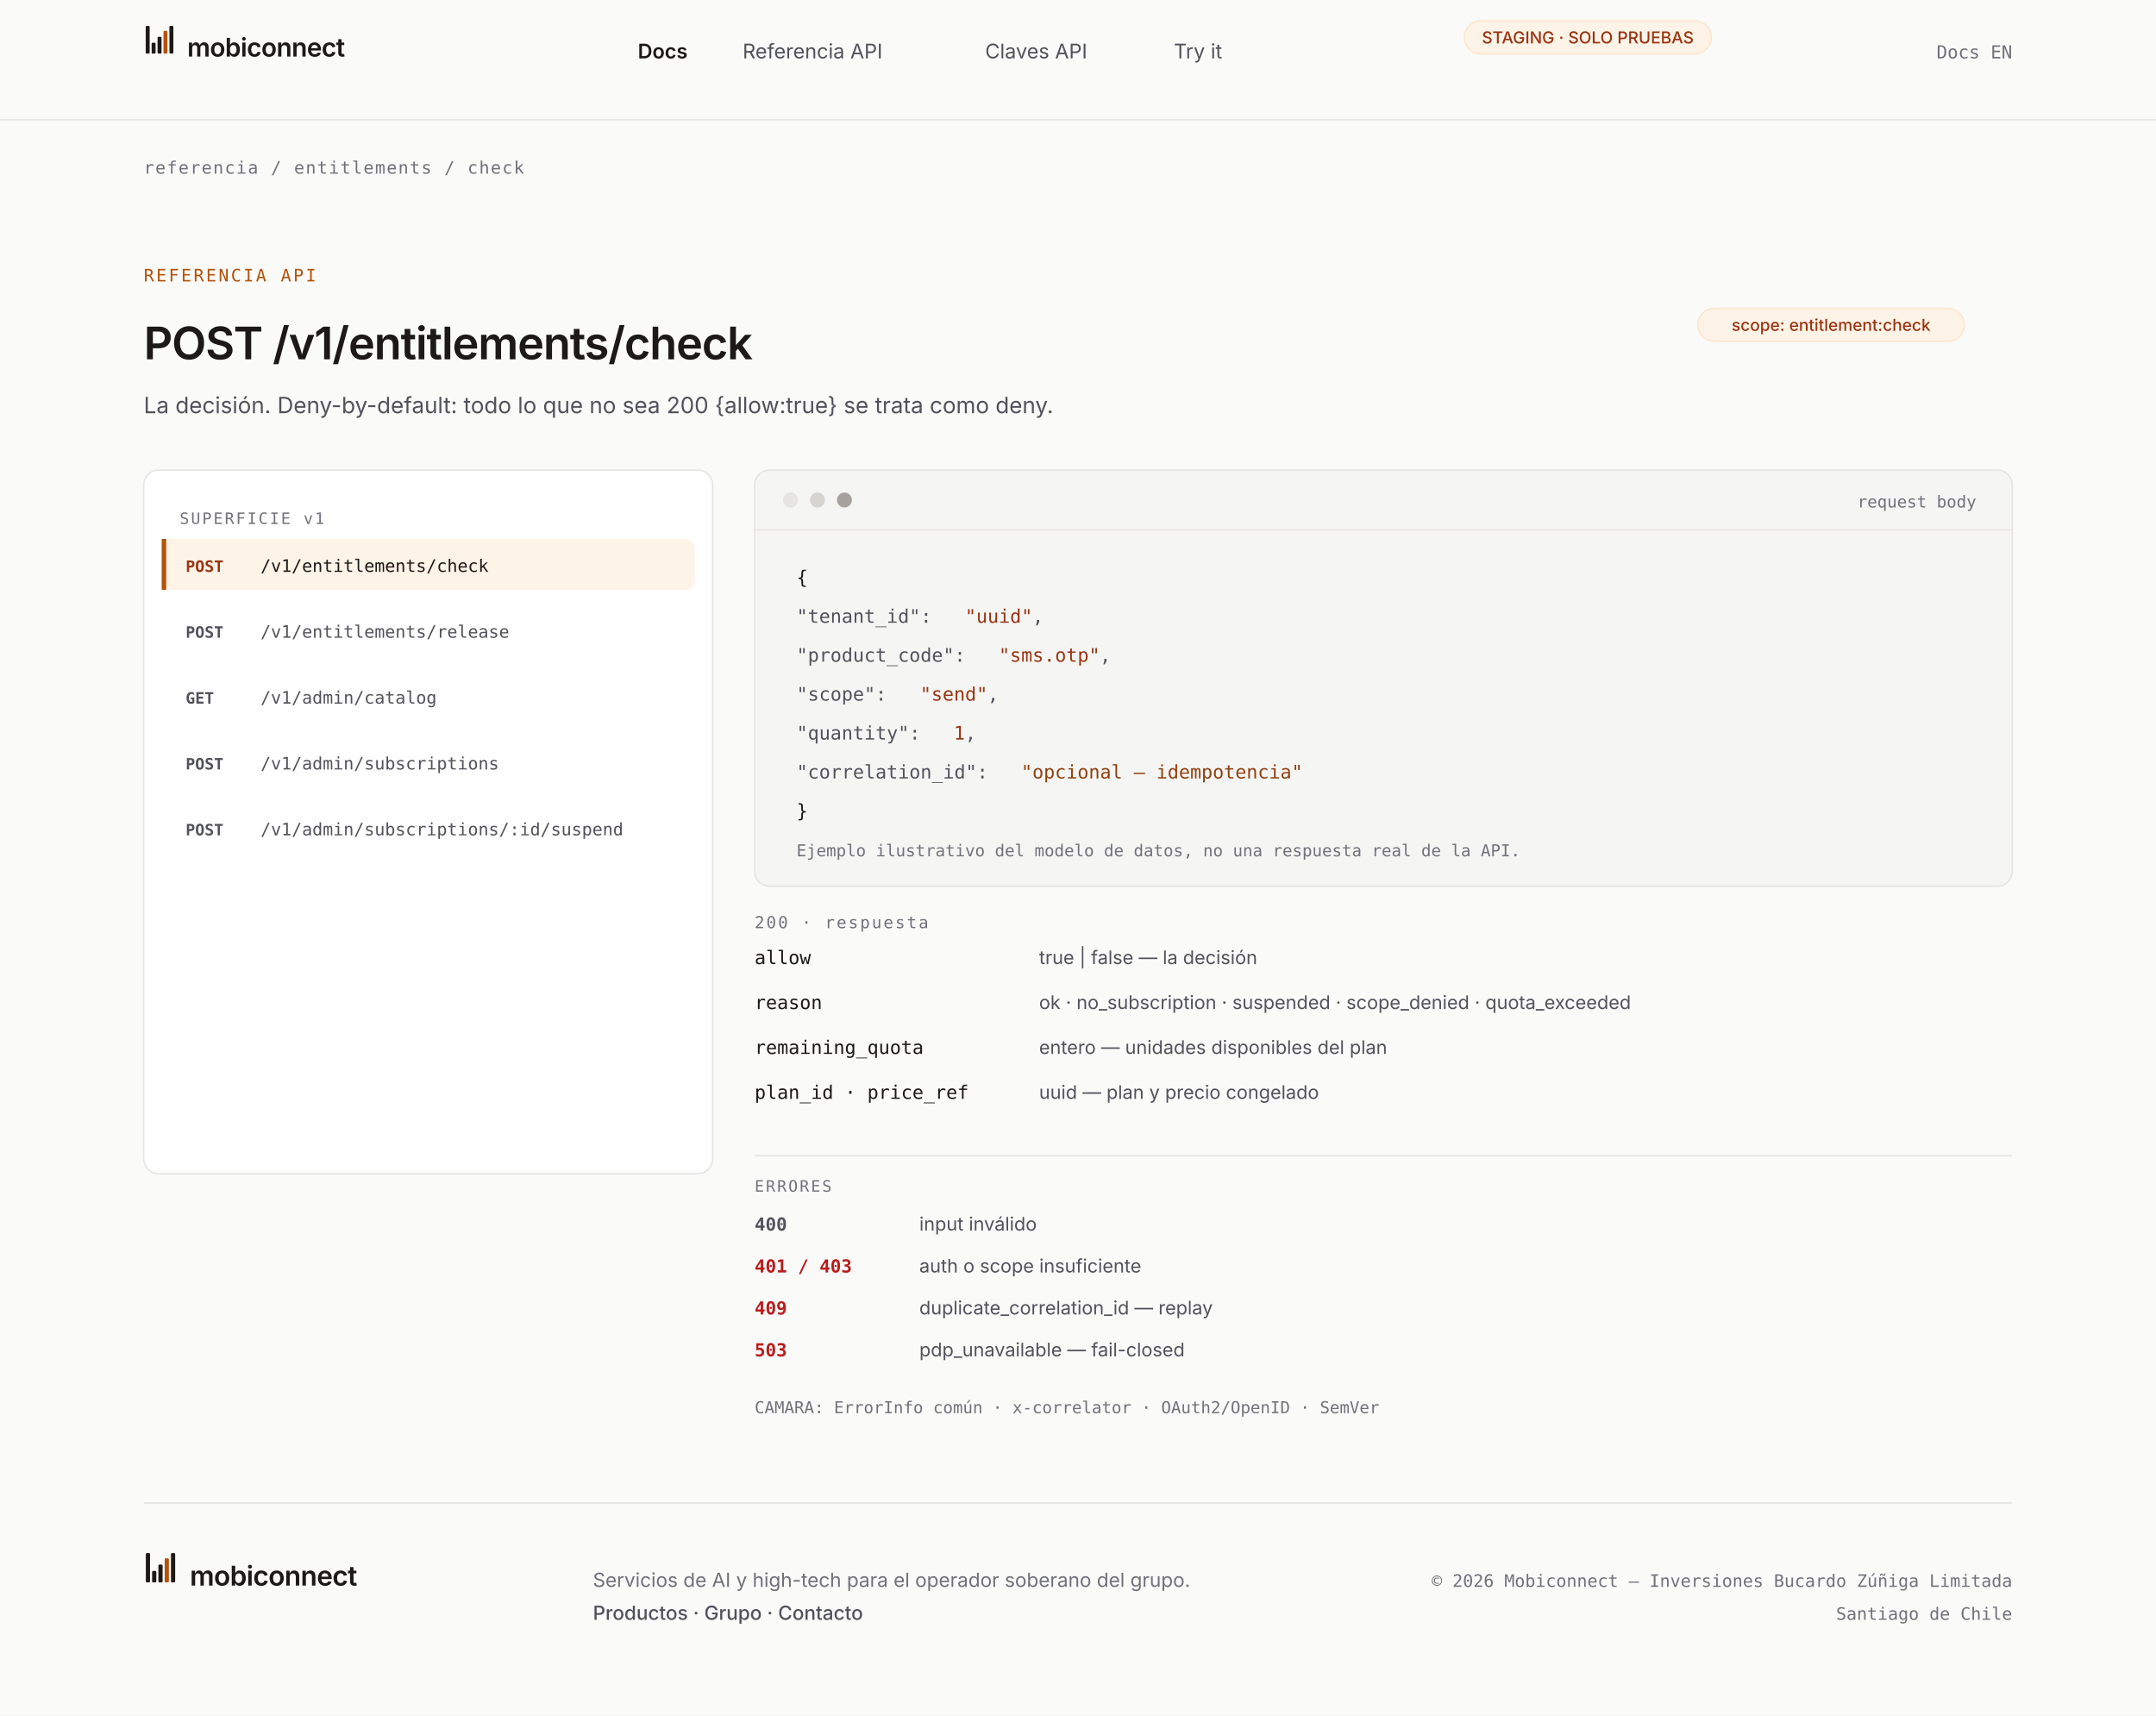
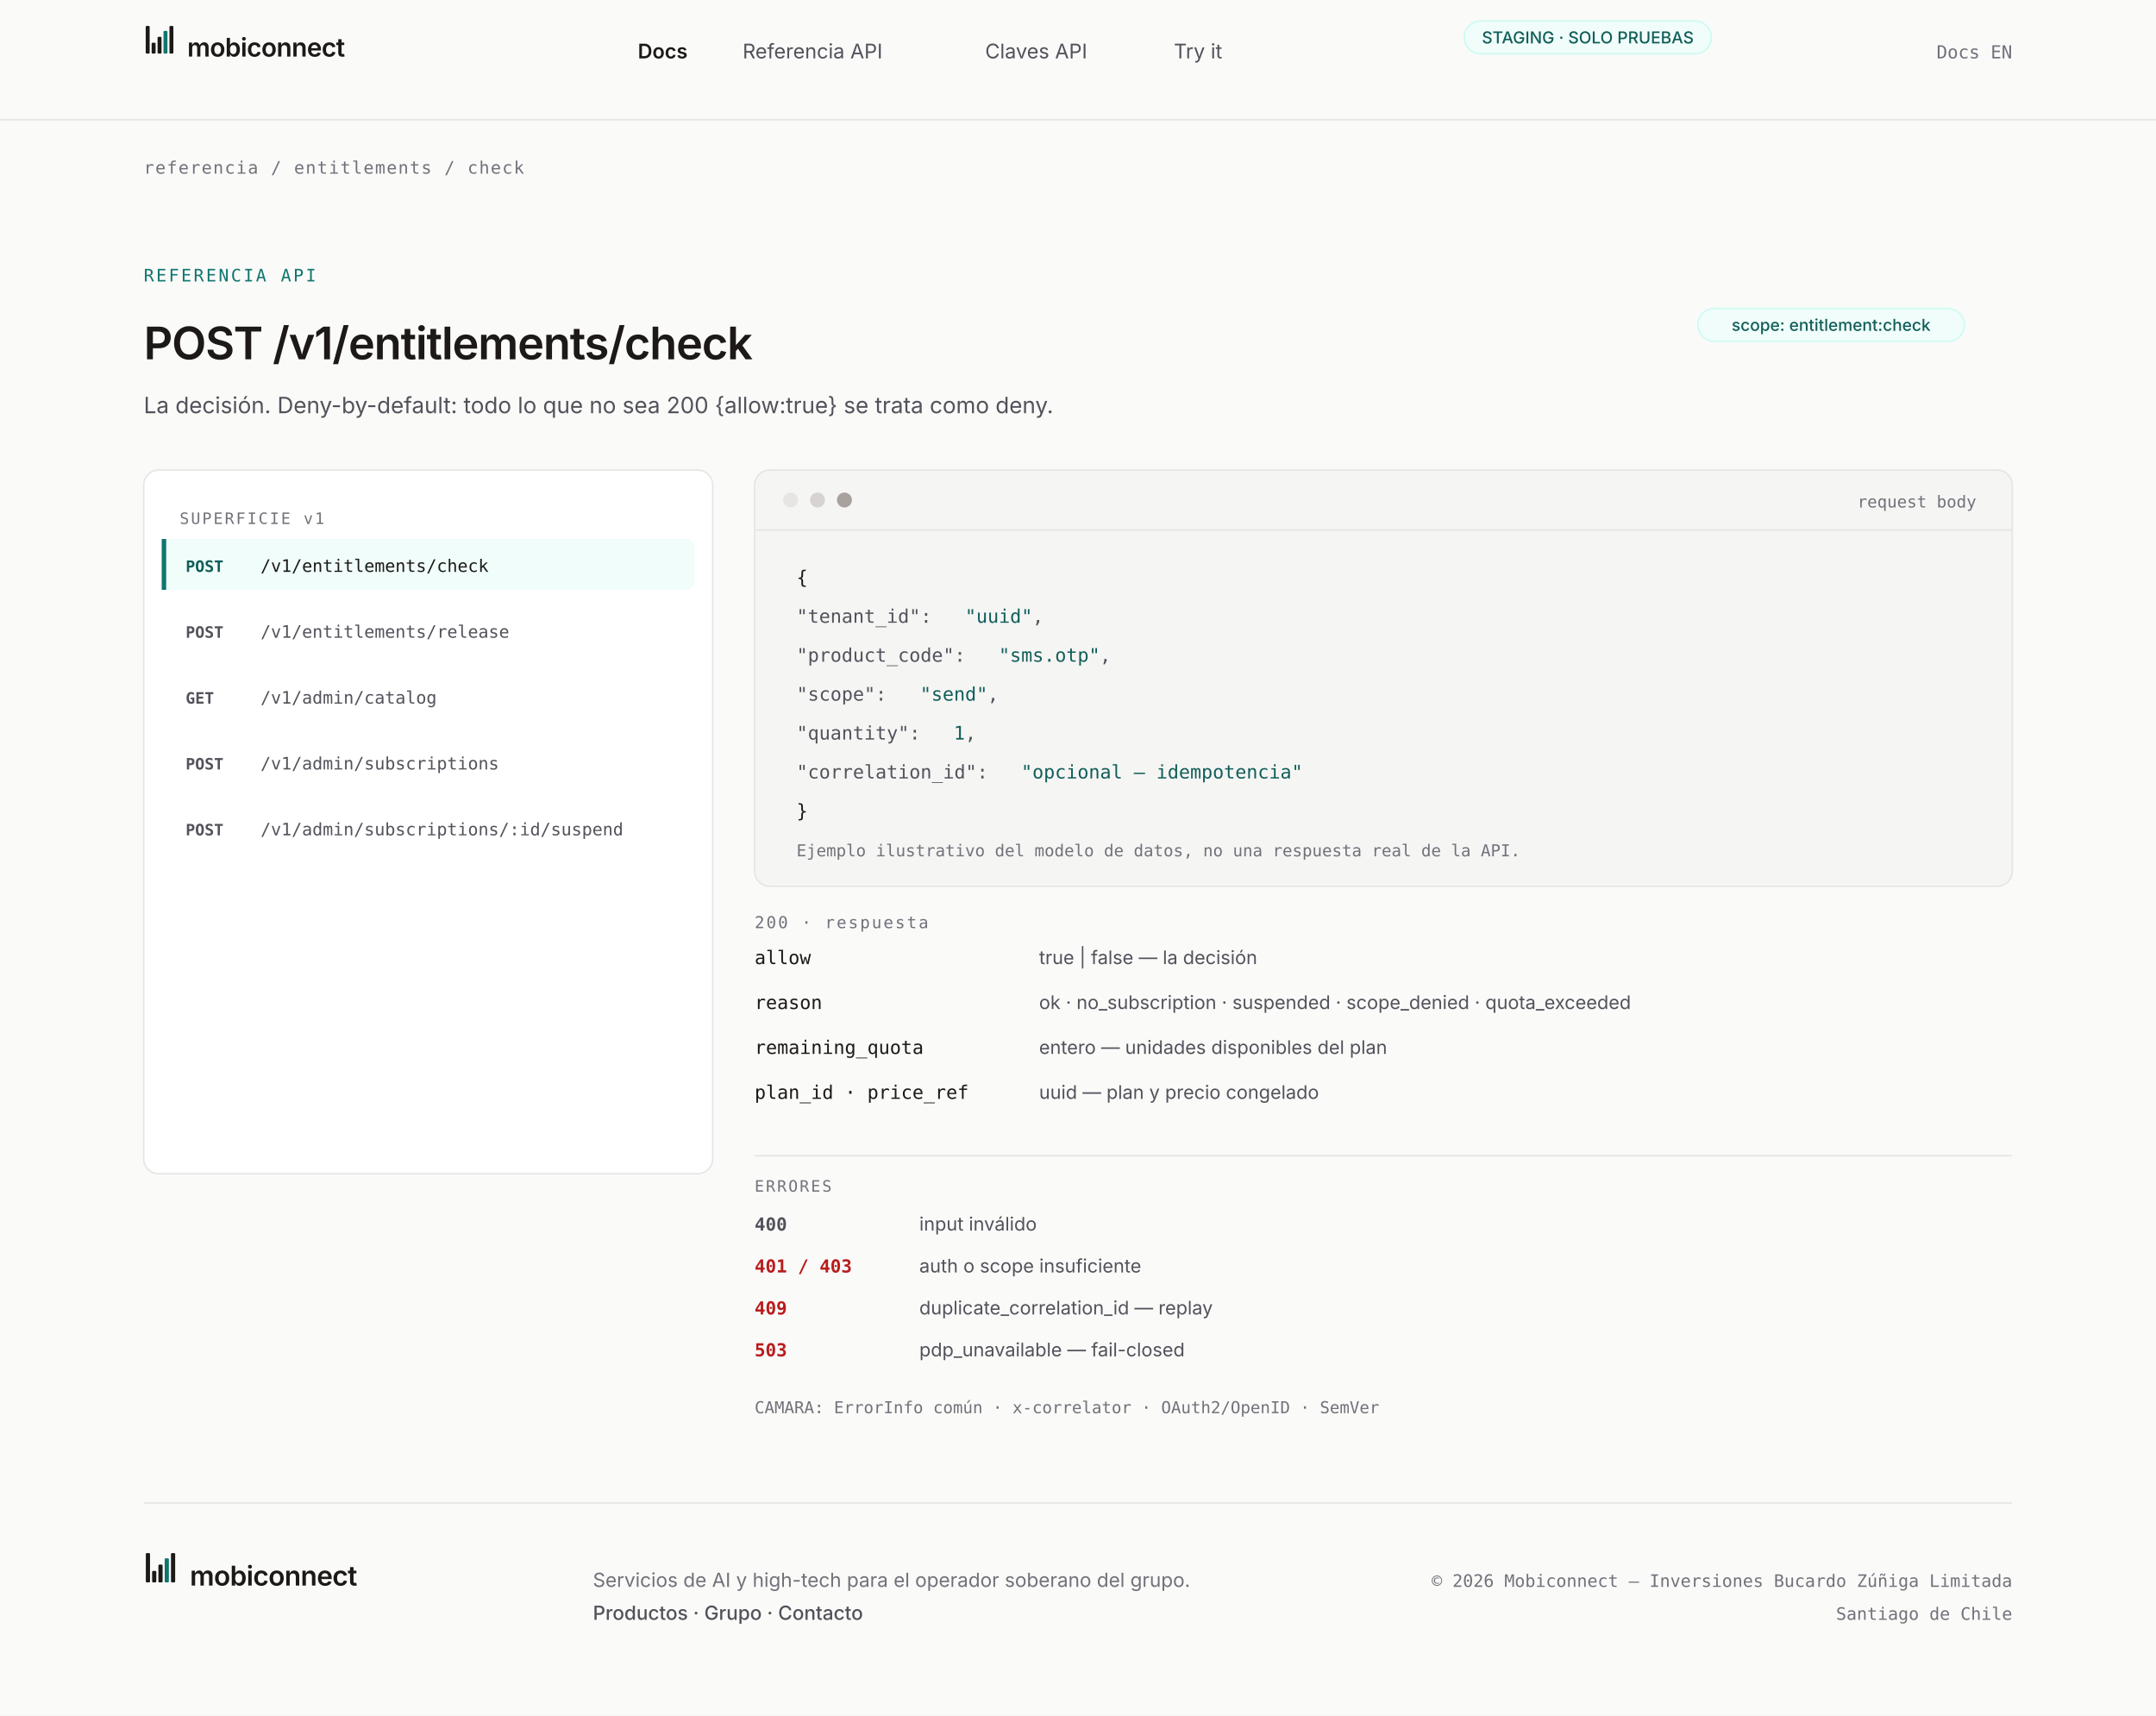
<svg xmlns="http://www.w3.org/2000/svg" width="1440" height="1146" viewBox="0 0 1440 1146">
  <rect x="0" y="0" width="1440" height="1146" fill="#FAFAF9" />
  <g id="nav">
    <g transform="translate(96,16) scale(0.66)">
      <rect x="2" y="2" width="4" height="28" fill="#1C1917" rx="1" />
      <rect x="26" y="2" width="4" height="28" fill="#1C1917" rx="1" />
      <rect x="8" y="19" width="4" height="11" fill="#1C1917" rx="1" />
      <rect x="14" y="13" width="4" height="17" fill="#1C1917" rx="1" />
-       <rect x="20" y="7" width="4" height="23" fill="#B45309" rx="1" />
+       <rect x="20" y="7" width="4" height="23" fill="#0F766E" rx="1" />
      <text x="44" y="33" font-family="Inter, 'Helvetica Neue', Arial, sans-serif" font-size="26" font-weight="600" fill="#1C1917" letter-spacing="-0.5">mobiconnect</text>
    </g>
    <text x="426" y="39" font-family="Inter, 'Helvetica Neue', Arial, sans-serif" font-size="13.5" font-weight="600" fill="#1C1917">Docs</text>
    <text x="496" y="39" font-family="Inter, 'Helvetica Neue', Arial, sans-serif" font-size="13.5" font-weight="400" fill="#52525B">Referencia API</text>
    <text x="658" y="39" font-family="Inter, 'Helvetica Neue', Arial, sans-serif" font-size="13.5" font-weight="400" fill="#52525B">Claves API</text>
    <text x="784" y="39" font-family="Inter, 'Helvetica Neue', Arial, sans-serif" font-size="13.5" font-weight="400" fill="#52525B">Try it</text>
-     <rect x="978" y="14" width="165" height="22" fill="#FEF3E7" rx="11" stroke="#FDE6CE" />
-     <text x="1060.5" y="29" font-family="Inter, 'Helvetica Neue', Arial, sans-serif" font-size="11" font-weight="500" fill="#9A3412" text-anchor="middle">STAGING · SOLO PRUEBAS</text>
+     <rect x="978" y="14" width="165" height="22" fill="#F0FDFA" rx="11" stroke="#CCFBF1" />
+     <text x="1060.5" y="29" font-family="Inter, 'Helvetica Neue', Arial, sans-serif" font-size="11" font-weight="500" fill="#115E59" text-anchor="middle">STAGING · SOLO PRUEBAS</text>
    <text x="1344" y="39" font-family="'IBM Plex Mono', 'SF Mono', Consolas, monospace" font-size="12" font-weight="400" fill="#71717A" text-anchor="end">Docs EN</text>
    <line x1="0" y1="80" x2="1440" y2="80" stroke="#E7E5E4" stroke-width="1" />
  </g>
  <g id="crumb">
    <text x="96" y="116" font-family="'IBM Plex Mono', 'SF Mono', Consolas, monospace" font-size="11.5" font-weight="400" fill="#71717A" letter-spacing="0.8">referencia / entitlements / check</text>
  </g>
  <g id="hero">
-     <text x="96" y="188" font-family="'IBM Plex Mono', 'SF Mono', Consolas, monospace" font-size="11.5" font-weight="500" fill="#B45309" letter-spacing="1.4">REFERENCIA API</text>
+     <text x="96" y="188" font-family="'IBM Plex Mono', 'SF Mono', Consolas, monospace" font-size="11.5" font-weight="500" fill="#0F766E" letter-spacing="1.4">REFERENCIA API</text>
    <text x="96" y="240" font-family="'Inter Tight', Inter, 'Helvetica Neue', Arial, sans-serif" font-size="30" font-weight="600" fill="#1C1917" letter-spacing="-0.6">POST /v1/entitlements/check</text>
    <text x="96" y="276" font-family="Inter, 'Helvetica Neue', Arial, sans-serif" font-size="15" font-weight="400" fill="#52525B">La decisión. Deny-by-default: todo lo que no sea 200 {allow:true} se trata como deny.</text>
  </g>
  <g id="scope">
-     <rect x="1134" y="206" width="178" height="22" fill="#FEF3E7" rx="11" stroke="#FDE6CE" />
-     <text x="1223.0" y="221" font-family="Inter, 'Helvetica Neue', Arial, sans-serif" font-size="11" font-weight="500" fill="#9A3412" text-anchor="middle">scope: entitlement:check</text>
+     <rect x="1134" y="206" width="178" height="22" fill="#F0FDFA" rx="11" stroke="#CCFBF1" />
+     <text x="1223.0" y="221" font-family="Inter, 'Helvetica Neue', Arial, sans-serif" font-size="11" font-weight="500" fill="#115E59" text-anchor="middle">scope: entitlement:check</text>
  </g>
  <g id="endpoint-list">
    <rect x="96" y="314" width="380" height="470" fill="#FFFFFF" rx="10" stroke="#E7E5E4" stroke-width="1" />
    <text x="120" y="350" font-family="'IBM Plex Mono', 'SF Mono', Consolas, monospace" font-size="10.5" font-weight="500" fill="#71717A" letter-spacing="1.2">SUPERFICIE v1</text>
  </g>
  <g id="ep-check">
-     <rect x="108" y="360" width="356" height="34" fill="#FEF3E7" rx="6" />
-     <rect x="108" y="360" width="3" height="34" fill="#B45309" />
-     <text x="124" y="382" font-family="'IBM Plex Mono', 'SF Mono', Consolas, monospace" font-size="10.5" font-weight="600" fill="#9A3412">POST</text>
+     <rect x="108" y="360" width="356" height="34" fill="#F0FDFA" rx="6" />
+     <rect x="108" y="360" width="3" height="34" fill="#0F766E" />
+     <text x="124" y="382" font-family="'IBM Plex Mono', 'SF Mono', Consolas, monospace" font-size="10.5" font-weight="600" fill="#115E59">POST</text>
    <text x="174" y="382" font-family="'IBM Plex Mono', 'SF Mono', Consolas, monospace" font-size="11.5" font-weight="500" fill="#1C1917">/v1/entitlements/check</text>
  </g>
  <g id="ep-release">
    <text x="124" y="426" font-family="'IBM Plex Mono', 'SF Mono', Consolas, monospace" font-size="10.5" font-weight="600" fill="#52525B">POST</text>
    <text x="174" y="426" font-family="'IBM Plex Mono', 'SF Mono', Consolas, monospace" font-size="11.5" font-weight="400" fill="#52525B">/v1/entitlements/release</text>
  </g>
  <g id="ep-catalog">
    <text x="124" y="470" font-family="'IBM Plex Mono', 'SF Mono', Consolas, monospace" font-size="10.5" font-weight="600" fill="#52525B">GET</text>
    <text x="174" y="470" font-family="'IBM Plex Mono', 'SF Mono', Consolas, monospace" font-size="11.5" font-weight="400" fill="#52525B">/v1/admin/catalog</text>
  </g>
  <g id="ep-subscriptions">
    <text x="124" y="514" font-family="'IBM Plex Mono', 'SF Mono', Consolas, monospace" font-size="10.5" font-weight="600" fill="#52525B">POST</text>
    <text x="174" y="514" font-family="'IBM Plex Mono', 'SF Mono', Consolas, monospace" font-size="11.5" font-weight="400" fill="#52525B">/v1/admin/subscriptions</text>
  </g>
  <g id="ep-suspend">
    <text x="124" y="558" font-family="'IBM Plex Mono', 'SF Mono', Consolas, monospace" font-size="10.5" font-weight="600" fill="#52525B">POST</text>
    <text x="174" y="558" font-family="'IBM Plex Mono', 'SF Mono', Consolas, monospace" font-size="11.5" font-weight="400" fill="#52525B">/v1/admin/subscriptions/:id/suspend</text>
  </g>
  <g id="request">
    <rect x="504" y="314" width="840" height="278" fill="#F5F5F4" rx="10" stroke="#E7E5E4" stroke-width="1" />
    <line x1="504" y1="354" x2="1344" y2="354" stroke="#E7E5E4" stroke-width="1" />
    <circle cx="528" cy="334" r="5" fill="#E7E5E4" />
    <circle cx="546" cy="334" r="5" fill="#D6D3D1" />
    <circle cx="564" cy="334" r="5" fill="#A8A29E" />
    <text x="1320" y="339" font-family="'IBM Plex Mono', 'SF Mono', Consolas, monospace" font-size="11" font-weight="400" fill="#71717A" text-anchor="end">request body</text>
    <text x="532" y="390" font-family="'IBM Plex Mono', 'SF Mono', Consolas, monospace" font-size="12.5" font-weight="400" fill="#1C1917">{</text>
    <text x="532" y="416" font-family="'IBM Plex Mono', 'SF Mono', Consolas, monospace" font-size="12.5" font-weight="400" fill="#52525B">  "tenant_id": </text>
-     <text x="644.5" y="416" font-family="'IBM Plex Mono', 'SF Mono', Consolas, monospace" font-size="12.5" font-weight="500" fill="#9A3412">"uuid"</text>
+     <text x="644.5" y="416" font-family="'IBM Plex Mono', 'SF Mono', Consolas, monospace" font-size="12.5" font-weight="500" fill="#115E59">"uuid"</text>
    <text x="689.5" y="416" font-family="'IBM Plex Mono', 'SF Mono', Consolas, monospace" font-size="12.5" font-weight="400" fill="#52525B">,</text>
    <text x="532" y="442" font-family="'IBM Plex Mono', 'SF Mono', Consolas, monospace" font-size="12.5" font-weight="400" fill="#52525B">  "product_code": </text>
-     <text x="667.0" y="442" font-family="'IBM Plex Mono', 'SF Mono', Consolas, monospace" font-size="12.5" font-weight="500" fill="#9A3412">"sms.otp"</text>
+     <text x="667.0" y="442" font-family="'IBM Plex Mono', 'SF Mono', Consolas, monospace" font-size="12.5" font-weight="500" fill="#115E59">"sms.otp"</text>
    <text x="734.5" y="442" font-family="'IBM Plex Mono', 'SF Mono', Consolas, monospace" font-size="12.5" font-weight="400" fill="#52525B">,</text>
    <text x="532" y="468" font-family="'IBM Plex Mono', 'SF Mono', Consolas, monospace" font-size="12.5" font-weight="400" fill="#52525B">  "scope": </text>
-     <text x="614.5" y="468" font-family="'IBM Plex Mono', 'SF Mono', Consolas, monospace" font-size="12.5" font-weight="500" fill="#9A3412">"send"</text>
+     <text x="614.5" y="468" font-family="'IBM Plex Mono', 'SF Mono', Consolas, monospace" font-size="12.5" font-weight="500" fill="#115E59">"send"</text>
    <text x="659.5" y="468" font-family="'IBM Plex Mono', 'SF Mono', Consolas, monospace" font-size="12.5" font-weight="400" fill="#52525B">,</text>
    <text x="532" y="494" font-family="'IBM Plex Mono', 'SF Mono', Consolas, monospace" font-size="12.5" font-weight="400" fill="#52525B">  "quantity": </text>
-     <text x="637.0" y="494" font-family="'IBM Plex Mono', 'SF Mono', Consolas, monospace" font-size="12.5" font-weight="500" fill="#9A3412">1</text>
+     <text x="637.0" y="494" font-family="'IBM Plex Mono', 'SF Mono', Consolas, monospace" font-size="12.5" font-weight="500" fill="#115E59">1</text>
    <text x="644.5" y="494" font-family="'IBM Plex Mono', 'SF Mono', Consolas, monospace" font-size="12.5" font-weight="400" fill="#52525B">,</text>
    <text x="532" y="520" font-family="'IBM Plex Mono', 'SF Mono', Consolas, monospace" font-size="12.5" font-weight="400" fill="#52525B">  "correlation_id": </text>
-     <text x="682.0" y="520" font-family="'IBM Plex Mono', 'SF Mono', Consolas, monospace" font-size="12.5" font-weight="500" fill="#92400E">"opcional — idempotencia"</text>
+     <text x="682.0" y="520" font-family="'IBM Plex Mono', 'SF Mono', Consolas, monospace" font-size="12.5" font-weight="500" fill="#115E59">"opcional — idempotencia"</text>
    <text x="532" y="546" font-family="'IBM Plex Mono', 'SF Mono', Consolas, monospace" font-size="12.5" font-weight="400" fill="#1C1917">}</text>
    <text x="532" y="572" font-family="'IBM Plex Mono', 'SF Mono', Consolas, monospace" font-size="11" font-weight="400" fill="#71717A">Ejemplo ilustrativo del modelo de datos, no una respuesta real de la API.</text>
  </g>
  <g id="response">
    <text x="504" y="620" font-family="'IBM Plex Mono', 'SF Mono', Consolas, monospace" font-size="11" font-weight="500" fill="#71717A" letter-spacing="1.2">200 · respuesta</text>
  </g>
  <text x="504" y="644" font-family="'IBM Plex Mono', 'SF Mono', Consolas, monospace" font-size="12.5" font-weight="500" fill="#1C1917">allow</text>
  <text x="694" y="644" font-family="Inter, 'Helvetica Neue', Arial, sans-serif" font-size="12.5" font-weight="400" fill="#52525B">true | false — la decisión</text>
  <text x="504" y="674" font-family="'IBM Plex Mono', 'SF Mono', Consolas, monospace" font-size="12.5" font-weight="500" fill="#1C1917">reason</text>
  <text x="694" y="674" font-family="Inter, 'Helvetica Neue', Arial, sans-serif" font-size="12.5" font-weight="400" fill="#52525B">ok · no_subscription · suspended · scope_denied · quota_exceeded</text>
  <text x="504" y="704" font-family="'IBM Plex Mono', 'SF Mono', Consolas, monospace" font-size="12.5" font-weight="500" fill="#1C1917">remaining_quota</text>
  <text x="694" y="704" font-family="Inter, 'Helvetica Neue', Arial, sans-serif" font-size="12.5" font-weight="400" fill="#52525B">entero — unidades disponibles del plan</text>
  <text x="504" y="734" font-family="'IBM Plex Mono', 'SF Mono', Consolas, monospace" font-size="12.5" font-weight="500" fill="#1C1917">plan_id · price_ref</text>
  <text x="694" y="734" font-family="Inter, 'Helvetica Neue', Arial, sans-serif" font-size="12.5" font-weight="400" fill="#52525B">uuid — plan y precio congelado</text>
  <line x1="504" y1="772" x2="1344" y2="772" stroke="#E7E5E4" stroke-width="1" />
  <text x="504" y="796" font-family="'IBM Plex Mono', 'SF Mono', Consolas, monospace" font-size="10.5" font-weight="500" fill="#71717A" letter-spacing="1.2">ERRORES</text>
  <text x="504" y="822" font-family="'IBM Plex Mono', 'SF Mono', Consolas, monospace" font-size="12" font-weight="600" fill="#52525B">400</text>
  <text x="614" y="822" font-family="Inter, 'Helvetica Neue', Arial, sans-serif" font-size="12.5" font-weight="400" fill="#52525B">input inválido</text>
  <text x="504" y="850" font-family="'IBM Plex Mono', 'SF Mono', Consolas, monospace" font-size="12" font-weight="600" fill="#B91C1C">401 / 403</text>
  <text x="614" y="850" font-family="Inter, 'Helvetica Neue', Arial, sans-serif" font-size="12.5" font-weight="400" fill="#52525B">auth o scope insuficiente</text>
  <text x="504" y="878" font-family="'IBM Plex Mono', 'SF Mono', Consolas, monospace" font-size="12" font-weight="600" fill="#B91C1C">409</text>
  <text x="614" y="878" font-family="Inter, 'Helvetica Neue', Arial, sans-serif" font-size="12.5" font-weight="400" fill="#52525B">duplicate_correlation_id — replay</text>
  <text x="504" y="906" font-family="'IBM Plex Mono', 'SF Mono', Consolas, monospace" font-size="12" font-weight="600" fill="#B91C1C">503</text>
  <text x="614" y="906" font-family="Inter, 'Helvetica Neue', Arial, sans-serif" font-size="12.5" font-weight="400" fill="#52525B">pdp_unavailable — fail-closed</text>
  <text x="504" y="944" font-family="'IBM Plex Mono', 'SF Mono', Consolas, monospace" font-size="11" font-weight="400" fill="#71717A">CAMARA: ErrorInfo común · x-correlator · OAuth2/OpenID · SemVer</text>
  <g id="footer">
    <line x1="96" y1="1004" x2="1344" y2="1004" stroke="#E7E5E4" stroke-width="1" />
    <g transform="translate(96,1036) scale(0.7)">
      <rect x="2" y="2" width="4" height="28" fill="#1C1917" rx="1" />
      <rect x="26" y="2" width="4" height="28" fill="#1C1917" rx="1" />
      <rect x="8" y="19" width="4" height="11" fill="#1C1917" rx="1" />
      <rect x="14" y="13" width="4" height="17" fill="#1C1917" rx="1" />
-       <rect x="20" y="7" width="4" height="23" fill="#B45309" rx="1" />
+       <rect x="20" y="7" width="4" height="23" fill="#0F766E" rx="1" />
      <text x="44" y="33" font-family="Inter, 'Helvetica Neue', Arial, sans-serif" font-size="26" font-weight="600" fill="#1C1917" letter-spacing="-0.5">mobiconnect</text>
    </g>
    <text x="396" y="1060" font-family="Inter, 'Helvetica Neue', Arial, sans-serif" font-size="13" font-weight="400" fill="#71717A">Servicios de AI y high-tech para el operador soberano del grupo.</text>
    <text x="396" y="1082" font-family="Inter, 'Helvetica Neue', Arial, sans-serif" font-size="13" font-weight="500" fill="#52525B">Productos · Grupo · Contacto</text>
    <text x="1344" y="1060" font-family="'IBM Plex Mono', 'SF Mono', Consolas, monospace" font-size="11.5" font-weight="400" fill="#71717A" text-anchor="end">© 2026 Mobiconnect — Inversiones Bucardo Zúñiga Limitada</text>
    <text x="1344" y="1082" font-family="'IBM Plex Mono', 'SF Mono', Consolas, monospace" font-size="11.5" font-weight="400" fill="#71717A" text-anchor="end">Santiago de Chile</text>
  </g>
</svg>
